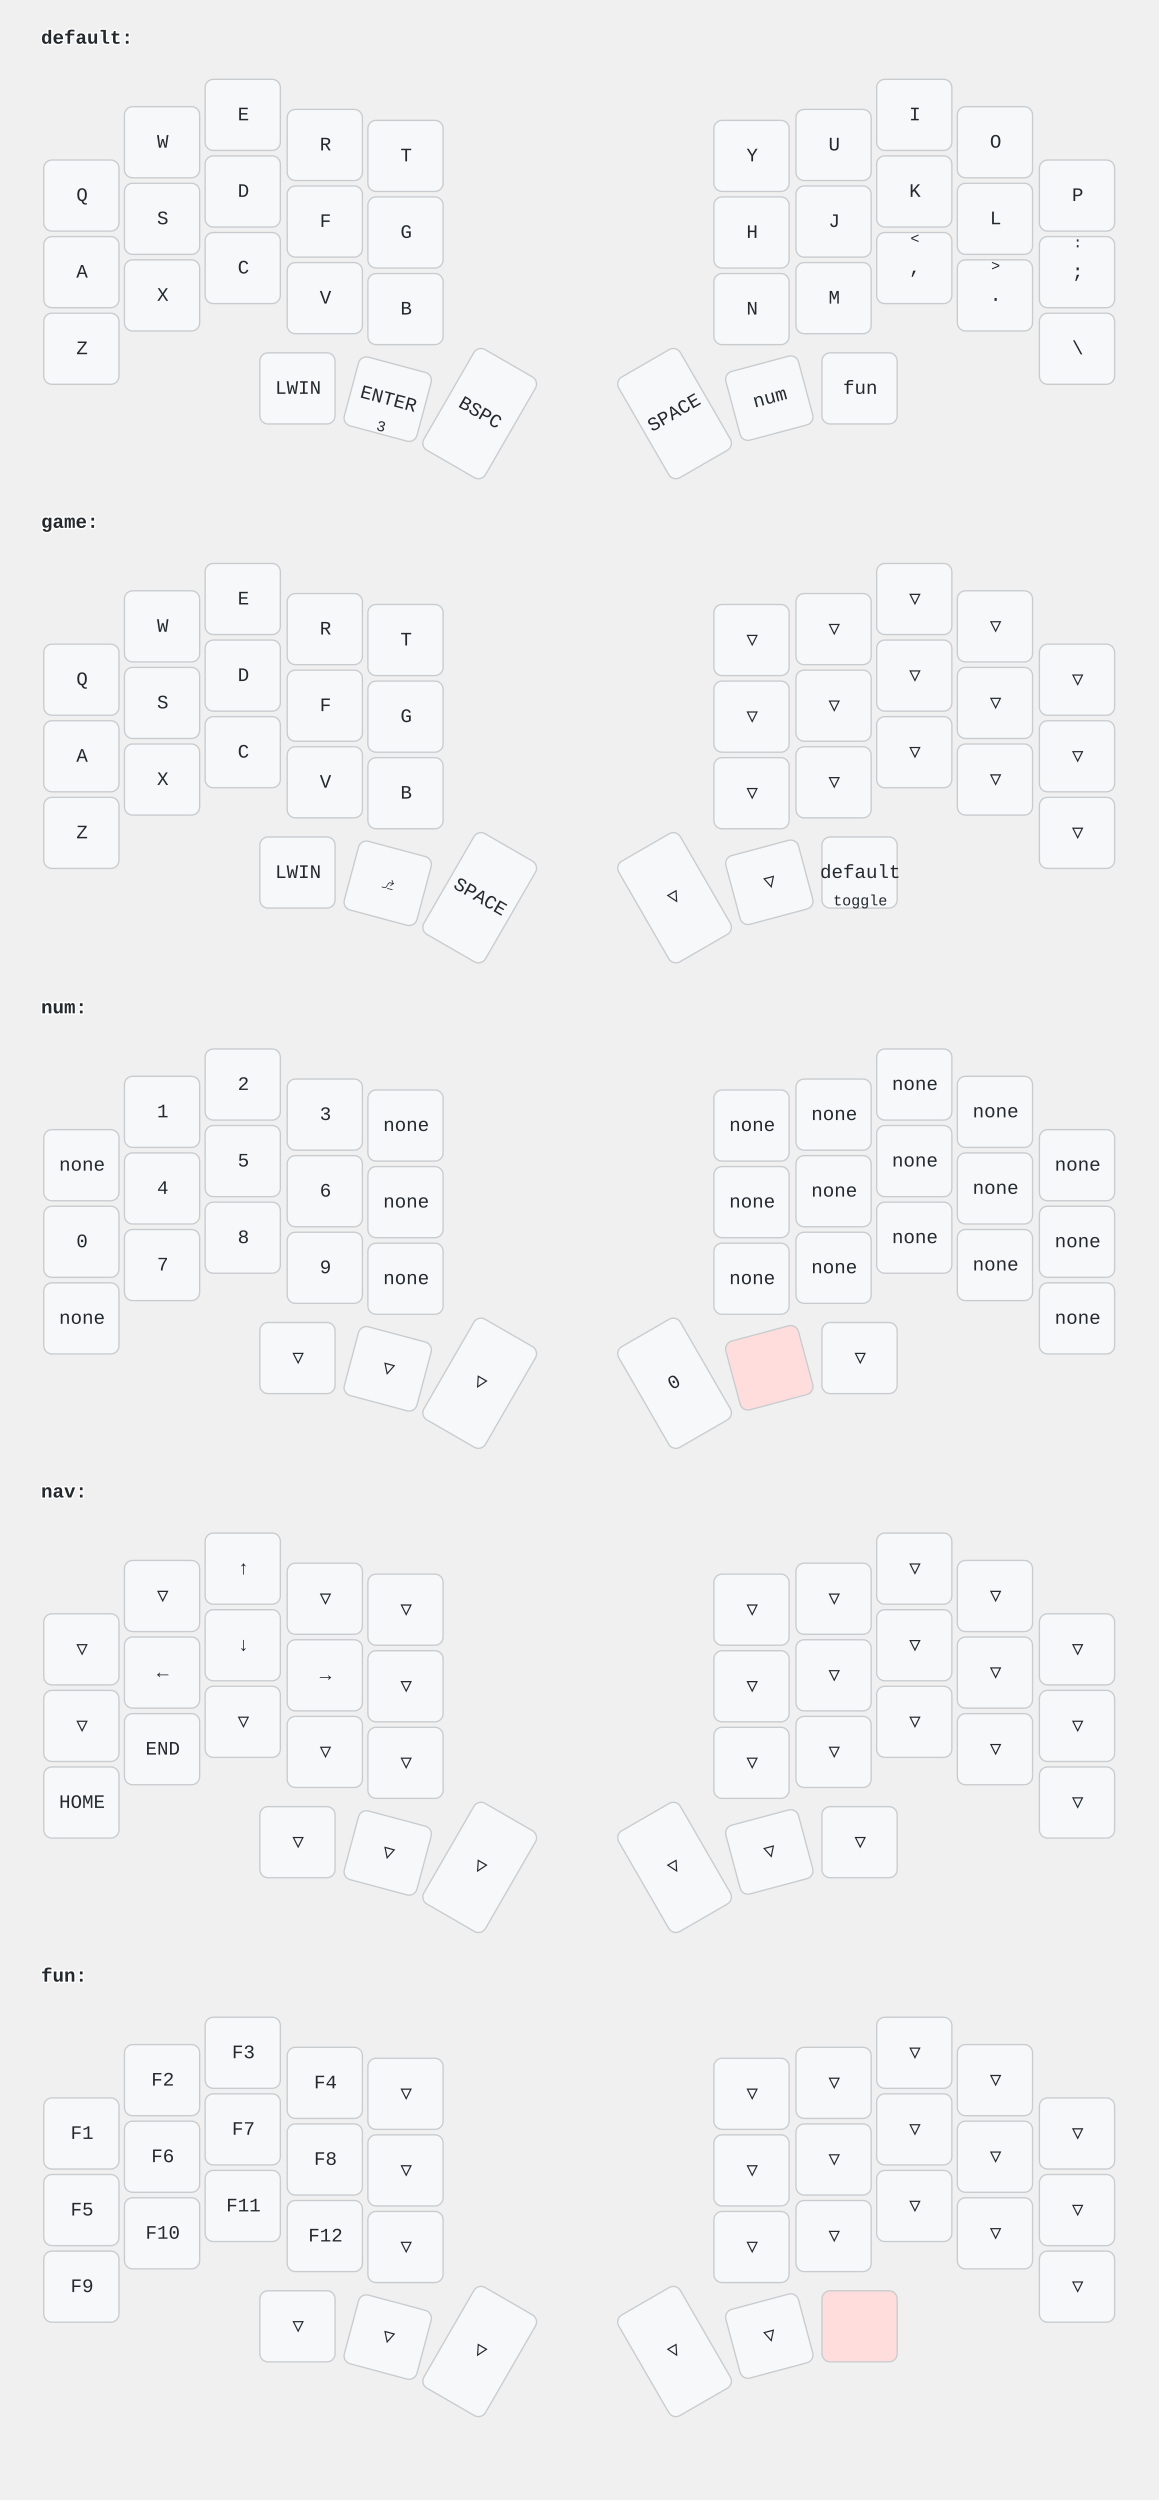
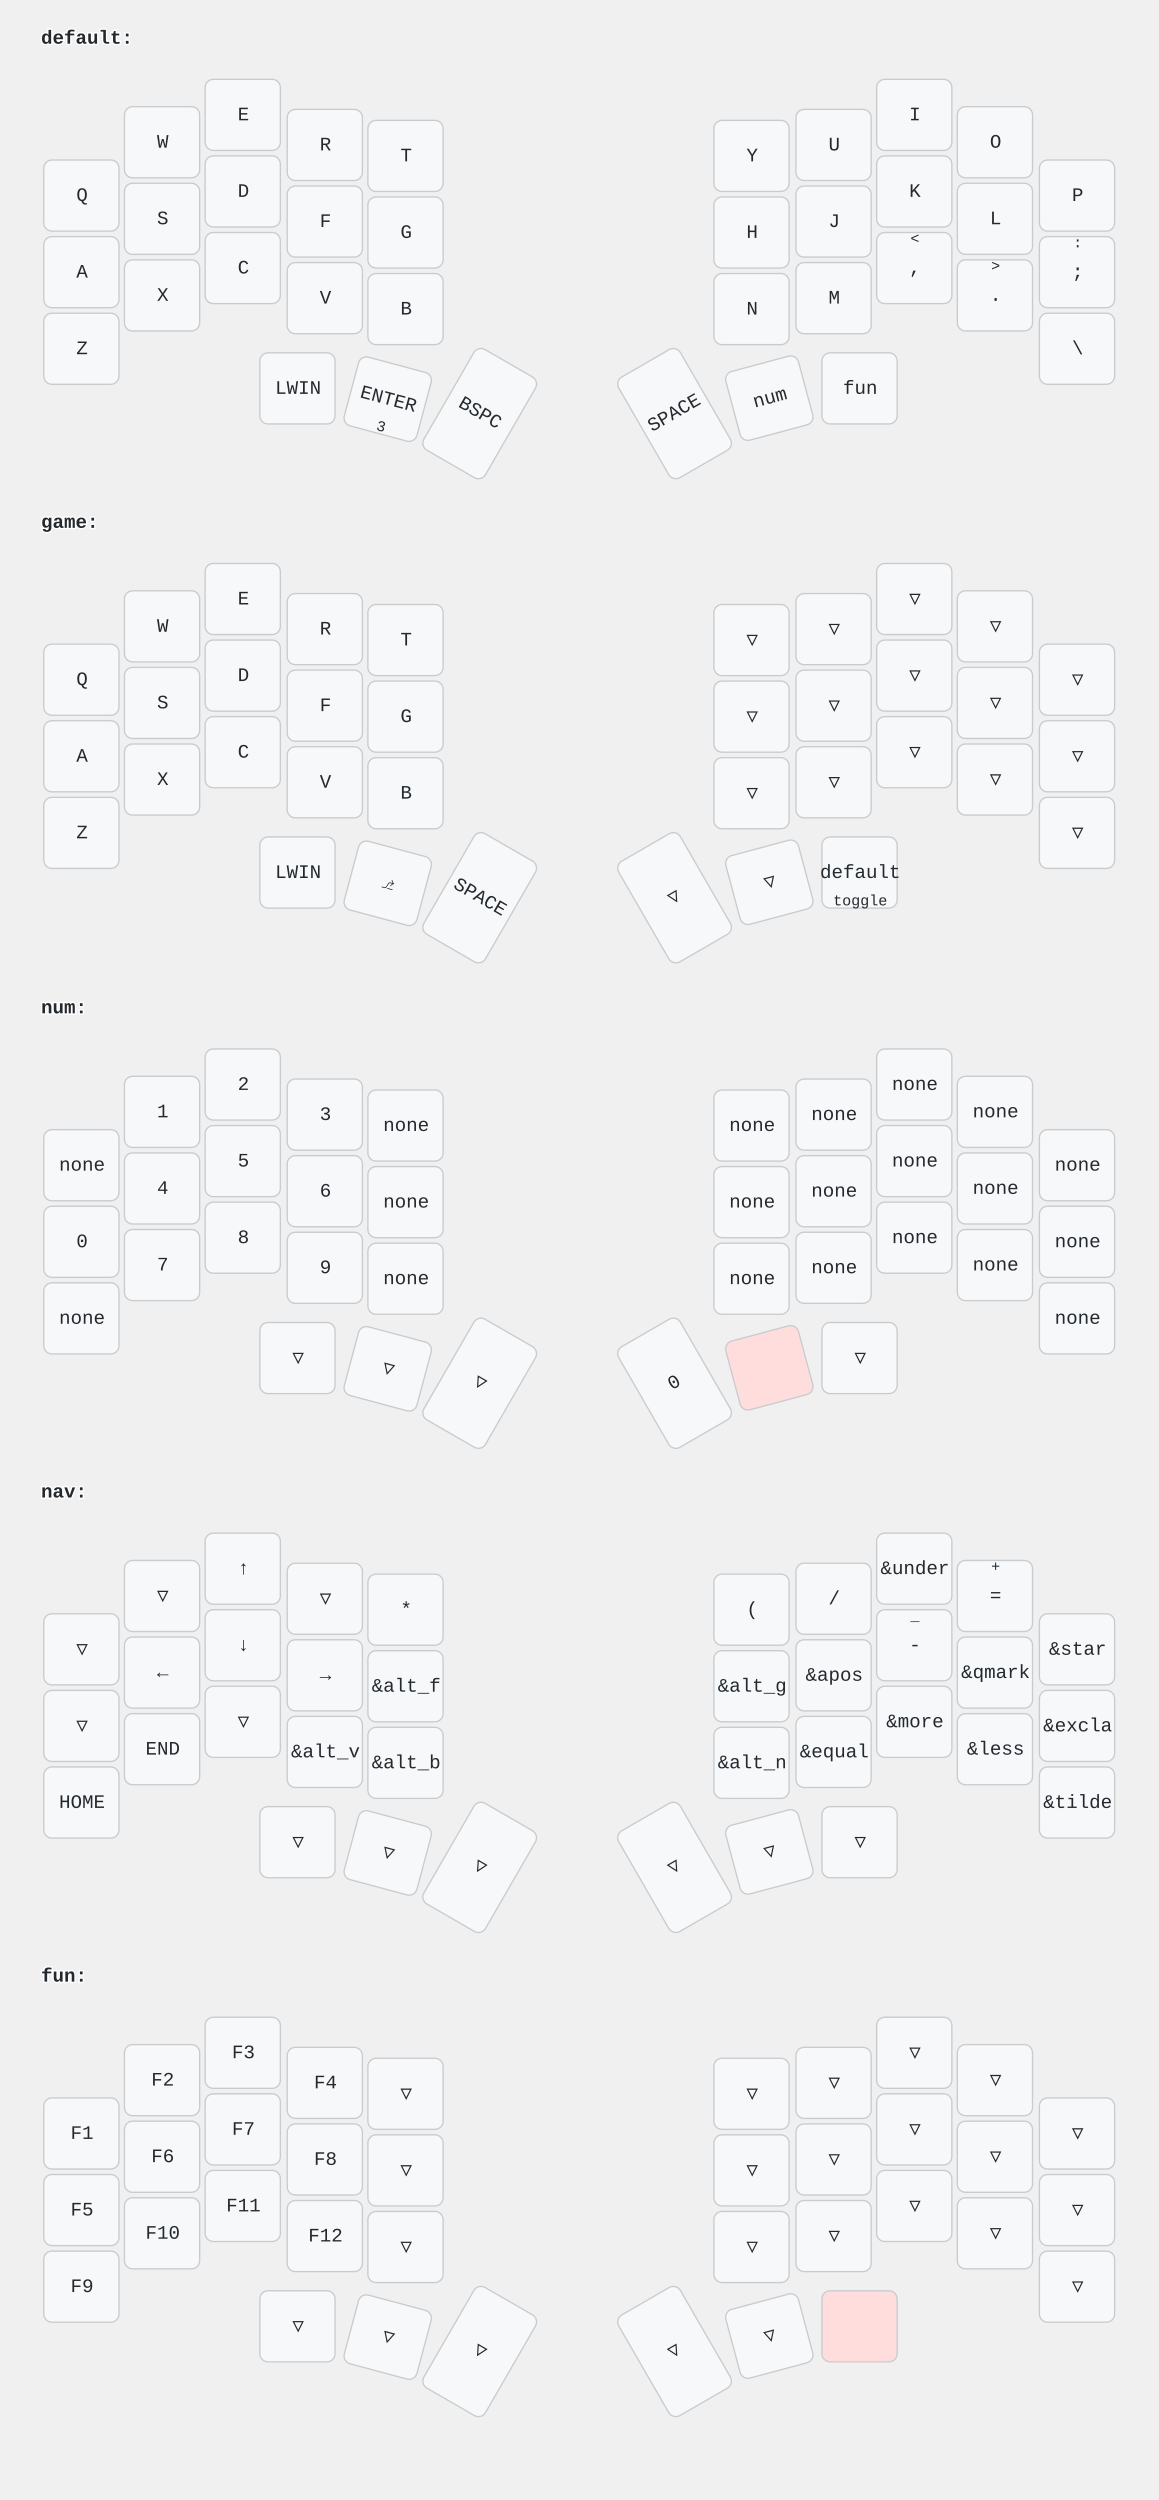
<svg xmlns="http://www.w3.org/2000/svg" width="847" height="1828" viewBox="0 0 847 1828" class="keymap">
  <style>/* font and background color specifications */
svg {
    font-family: SFMono-Regular,Consolas,Liberation Mono,Menlo,monospace;
    font-size: 14px;
    font-kerning: normal;
    text-rendering: optimizeLegibility;
    fill: #24292e;
}

/* default key styling */
rect {
    fill: #f6f8fa;
    stroke: #c9cccf;
    stroke-width: 1;
}

/* color accent for combo boxes */
rect.combo {
    fill: #cdf;
}

/* color accent for held keys */
rect.held, rect.combo.held {
    fill: #fdd;
}

/* color accent for ghost (optional) keys */
rect.ghost, rect.combo.ghost {
    fill: #ddd;
}

text {
    text-anchor: middle;
    dominant-baseline: middle;
}

/* styling for layer labels */
text.label {
    font-weight: bold;
    text-anchor: start;
    stroke: white;
    stroke-width: 2;
    paint-order: stroke;
}

/* styling for combo tap, and key hold/shifted label text */
text.combo, text.hold, text.shifted {
    font-size: 11px;
}

text.hold {
    text-anchor: middle;
    dominant-baseline: auto;
}

text.shifted {
    text-anchor: middle;
    dominant-baseline: hanging;
}

/* styling for hold/shifted label text in combo box */
text.combo.hold, text.combo.shifted {
    font-size: 8px;
}

/* styling for combo dendrons */
path {
    stroke-width: 1;
    stroke: gray;
    fill: none;
}
</style>
  <g transform="translate(30, 0)" class="layer-default">
    <text x="0" y="28" class="label" id="default">default:</text>
    <g transform="translate(0, 56)">
      <g transform="translate(30, 87)" class="key keypos-0">
        <rect rx="6" ry="6" x="-28" y="-26" width="55" height="52" class="key" />
        <text x="0" y="0" class="key tap">Q</text>
      </g>
      <g transform="translate(89, 48)" class="key keypos-1">
        <rect rx="6" ry="6" x="-28" y="-26" width="55" height="52" class="key" />
        <text x="0" y="0" class="key tap">W</text>
      </g>
      <g transform="translate(148, 28)" class="key keypos-2">
        <rect rx="6" ry="6" x="-28" y="-26" width="55" height="52" class="key" />
        <text x="0" y="0" class="key tap">E</text>
      </g>
      <g transform="translate(208, 50)" class="key keypos-3">
        <rect rx="6" ry="6" x="-28" y="-26" width="55" height="52" class="key" />
        <text x="0" y="0" class="key tap">R</text>
      </g>
      <g transform="translate(267, 58)" class="key keypos-4">
        <rect rx="6" ry="6" x="-28" y="-26" width="55" height="52" class="key" />
        <text x="0" y="0" class="key tap">T</text>
      </g>
      <g transform="translate(520, 58)" class="key keypos-5">
        <rect rx="6" ry="6" x="-28" y="-26" width="55" height="52" class="key" />
        <text x="0" y="0" class="key tap">Y</text>
      </g>
      <g transform="translate(580, 50)" class="key keypos-6">
        <rect rx="6" ry="6" x="-28" y="-26" width="55" height="52" class="key" />
        <text x="0" y="0" class="key tap">U</text>
      </g>
      <g transform="translate(639, 28)" class="key keypos-7">
        <rect rx="6" ry="6" x="-28" y="-26" width="55" height="52" class="key" />
        <text x="0" y="0" class="key tap">I</text>
      </g>
      <g transform="translate(698, 48)" class="key keypos-8">
        <rect rx="6" ry="6" x="-28" y="-26" width="55" height="52" class="key" />
        <text x="0" y="0" class="key tap">O</text>
      </g>
      <g transform="translate(758, 87)" class="key keypos-9">
        <rect rx="6" ry="6" x="-28" y="-26" width="55" height="52" class="key" />
        <text x="0" y="0" class="key tap">P</text>
      </g>
      <g transform="translate(30, 143)" class="key keypos-10">
        <rect rx="6" ry="6" x="-28" y="-26" width="55" height="52" class="key" />
        <text x="0" y="0" class="key tap">A</text>
      </g>
      <g transform="translate(89, 104)" class="key keypos-11">
        <rect rx="6" ry="6" x="-28" y="-26" width="55" height="52" class="key" />
        <text x="0" y="0" class="key tap">S</text>
      </g>
      <g transform="translate(148, 84)" class="key keypos-12">
        <rect rx="6" ry="6" x="-28" y="-26" width="55" height="52" class="key" />
        <text x="0" y="0" class="key tap">D</text>
      </g>
      <g transform="translate(208, 106)" class="key keypos-13">
        <rect rx="6" ry="6" x="-28" y="-26" width="55" height="52" class="key" />
        <text x="0" y="0" class="key tap">F</text>
      </g>
      <g transform="translate(267, 114)" class="key keypos-14">
        <rect rx="6" ry="6" x="-28" y="-26" width="55" height="52" class="key" />
        <text x="0" y="0" class="key tap">G</text>
      </g>
      <g transform="translate(520, 114)" class="key keypos-15">
        <rect rx="6" ry="6" x="-28" y="-26" width="55" height="52" class="key" />
        <text x="0" y="0" class="key tap">H</text>
      </g>
      <g transform="translate(580, 106)" class="key keypos-16">
        <rect rx="6" ry="6" x="-28" y="-26" width="55" height="52" class="key" />
        <text x="0" y="0" class="key tap">J</text>
      </g>
      <g transform="translate(639, 84)" class="key keypos-17">
        <rect rx="6" ry="6" x="-28" y="-26" width="55" height="52" class="key" />
        <text x="0" y="0" class="key tap">K</text>
      </g>
      <g transform="translate(698, 104)" class="key keypos-18">
        <rect rx="6" ry="6" x="-28" y="-26" width="55" height="52" class="key" />
        <text x="0" y="0" class="key tap">L</text>
      </g>
      <g transform="translate(758, 143)" class="key keypos-19">
        <rect rx="6" ry="6" x="-28" y="-26" width="55" height="52" class="key" />
        <text x="0" y="0" class="key tap">;</text>
        <text x="0" y="-24" class="key shifted">:</text>
      </g>
      <g transform="translate(30, 199)" class="key keypos-20">
        <rect rx="6" ry="6" x="-28" y="-26" width="55" height="52" class="key" />
        <text x="0" y="0" class="key tap">Z</text>
      </g>
      <g transform="translate(89, 160)" class="key keypos-21">
        <rect rx="6" ry="6" x="-28" y="-26" width="55" height="52" class="key" />
        <text x="0" y="0" class="key tap">X</text>
      </g>
      <g transform="translate(148, 140)" class="key keypos-22">
        <rect rx="6" ry="6" x="-28" y="-26" width="55" height="52" class="key" />
        <text x="0" y="0" class="key tap">C</text>
      </g>
      <g transform="translate(208, 162)" class="key keypos-23">
        <rect rx="6" ry="6" x="-28" y="-26" width="55" height="52" class="key" />
        <text x="0" y="0" class="key tap">V</text>
      </g>
      <g transform="translate(267, 170)" class="key keypos-24">
        <rect rx="6" ry="6" x="-28" y="-26" width="55" height="52" class="key" />
        <text x="0" y="0" class="key tap">B</text>
      </g>
      <g transform="translate(520, 170)" class="key keypos-25">
        <rect rx="6" ry="6" x="-28" y="-26" width="55" height="52" class="key" />
        <text x="0" y="0" class="key tap">N</text>
      </g>
      <g transform="translate(580, 162)" class="key keypos-26">
        <rect rx="6" ry="6" x="-28" y="-26" width="55" height="52" class="key" />
        <text x="0" y="0" class="key tap">M</text>
      </g>
      <g transform="translate(639, 140)" class="key keypos-27">
        <rect rx="6" ry="6" x="-28" y="-26" width="55" height="52" class="key" />
        <text x="0" y="0" class="key tap">,</text>
        <text x="0" y="-24" class="key shifted">&lt;</text>
      </g>
      <g transform="translate(698, 160)" class="key keypos-28">
        <rect rx="6" ry="6" x="-28" y="-26" width="55" height="52" class="key" />
        <text x="0" y="0" class="key tap">.</text>
        <text x="0" y="-24" class="key shifted">&gt;</text>
      </g>
      <g transform="translate(758, 199)" class="key keypos-29">
        <rect rx="6" ry="6" x="-28" y="-26" width="55" height="52" class="key" />
        <text x="0" y="0" class="key tap">\</text>
      </g>
      <g transform="translate(188, 228)" class="key keypos-30">
        <rect rx="6" ry="6" x="-28" y="-26" width="55" height="52" class="key" />
        <text x="0" y="0" class="key tap">LWIN</text>
      </g>
      <g transform="translate(254, 236) rotate(15.0)" class="key keypos-31">
        <rect rx="6" ry="6" x="-28" y="-26" width="55" height="52" class="key" />
        <text x="0" y="0" class="key tap">ENTER</text>
        <text x="0" y="24" class="key hold">3</text>
      </g>
      <g transform="translate(321, 246) rotate(30.0)" class="key keypos-32">
        <rect rx="6" ry="6" x="-26" y="-42" width="52" height="85" class="key" />
        <text x="0" y="0" class="key tap">BSPC</text>
      </g>
      <g transform="translate(463, 246) rotate(-30.0)" class="key keypos-33">
        <rect rx="6" ry="6" x="-26" y="-42" width="52" height="85" class="key" />
        <text x="0" y="0" class="key tap">SPACE</text>
      </g>
      <g transform="translate(533, 235) rotate(-15.0)" class="key keypos-34">
        <rect rx="6" ry="6" x="-28" y="-26" width="55" height="52" class="key" />
        <a href="#num">
          <text x="0" y="0" class="key tap layer-activator">num</text>
        </a>
      </g>
      <g transform="translate(599, 228)" class="key keypos-35">
        <rect rx="6" ry="6" x="-28" y="-26" width="55" height="52" class="key" />
        <a href="#fun">
          <text x="0" y="0" class="key tap layer-activator">fun</text>
        </a>
      </g>
    </g>
  </g>
  <g transform="translate(30, 354)" class="layer-game">
    <text x="0" y="28" class="label" id="game">game:</text>
    <g transform="translate(0, 56)">
      <g transform="translate(30, 87)" class="key keypos-0">
        <rect rx="6" ry="6" x="-28" y="-26" width="55" height="52" class="key" />
        <text x="0" y="0" class="key tap">Q</text>
      </g>
      <g transform="translate(89, 48)" class="key keypos-1">
        <rect rx="6" ry="6" x="-28" y="-26" width="55" height="52" class="key" />
        <text x="0" y="0" class="key tap">W</text>
      </g>
      <g transform="translate(148, 28)" class="key keypos-2">
        <rect rx="6" ry="6" x="-28" y="-26" width="55" height="52" class="key" />
        <text x="0" y="0" class="key tap">E</text>
      </g>
      <g transform="translate(208, 50)" class="key keypos-3">
        <rect rx="6" ry="6" x="-28" y="-26" width="55" height="52" class="key" />
        <text x="0" y="0" class="key tap">R</text>
      </g>
      <g transform="translate(267, 58)" class="key keypos-4">
        <rect rx="6" ry="6" x="-28" y="-26" width="55" height="52" class="key" />
        <text x="0" y="0" class="key tap">T</text>
      </g>
      <g transform="translate(520, 58)" class="key trans keypos-5">
        <rect rx="6" ry="6" x="-28" y="-26" width="55" height="52" class="key trans" />
        <text x="0" y="0" class="key trans tap">▽</text>
      </g>
      <g transform="translate(580, 50)" class="key trans keypos-6">
        <rect rx="6" ry="6" x="-28" y="-26" width="55" height="52" class="key trans" />
        <text x="0" y="0" class="key trans tap">▽</text>
      </g>
      <g transform="translate(639, 28)" class="key trans keypos-7">
        <rect rx="6" ry="6" x="-28" y="-26" width="55" height="52" class="key trans" />
        <text x="0" y="0" class="key trans tap">▽</text>
      </g>
      <g transform="translate(698, 48)" class="key trans keypos-8">
        <rect rx="6" ry="6" x="-28" y="-26" width="55" height="52" class="key trans" />
        <text x="0" y="0" class="key trans tap">▽</text>
      </g>
      <g transform="translate(758, 87)" class="key trans keypos-9">
        <rect rx="6" ry="6" x="-28" y="-26" width="55" height="52" class="key trans" />
        <text x="0" y="0" class="key trans tap">▽</text>
      </g>
      <g transform="translate(30, 143)" class="key keypos-10">
        <rect rx="6" ry="6" x="-28" y="-26" width="55" height="52" class="key" />
        <text x="0" y="0" class="key tap">A</text>
      </g>
      <g transform="translate(89, 104)" class="key keypos-11">
        <rect rx="6" ry="6" x="-28" y="-26" width="55" height="52" class="key" />
        <text x="0" y="0" class="key tap">S</text>
      </g>
      <g transform="translate(148, 84)" class="key keypos-12">
        <rect rx="6" ry="6" x="-28" y="-26" width="55" height="52" class="key" />
        <text x="0" y="0" class="key tap">D</text>
      </g>
      <g transform="translate(208, 106)" class="key keypos-13">
        <rect rx="6" ry="6" x="-28" y="-26" width="55" height="52" class="key" />
        <text x="0" y="0" class="key tap">F</text>
      </g>
      <g transform="translate(267, 114)" class="key keypos-14">
        <rect rx="6" ry="6" x="-28" y="-26" width="55" height="52" class="key" />
        <text x="0" y="0" class="key tap">G</text>
      </g>
      <g transform="translate(520, 114)" class="key trans keypos-15">
        <rect rx="6" ry="6" x="-28" y="-26" width="55" height="52" class="key trans" />
        <text x="0" y="0" class="key trans tap">▽</text>
      </g>
      <g transform="translate(580, 106)" class="key trans keypos-16">
        <rect rx="6" ry="6" x="-28" y="-26" width="55" height="52" class="key trans" />
        <text x="0" y="0" class="key trans tap">▽</text>
      </g>
      <g transform="translate(639, 84)" class="key trans keypos-17">
        <rect rx="6" ry="6" x="-28" y="-26" width="55" height="52" class="key trans" />
        <text x="0" y="0" class="key trans tap">▽</text>
      </g>
      <g transform="translate(698, 104)" class="key trans keypos-18">
        <rect rx="6" ry="6" x="-28" y="-26" width="55" height="52" class="key trans" />
        <text x="0" y="0" class="key trans tap">▽</text>
      </g>
      <g transform="translate(758, 143)" class="key trans keypos-19">
        <rect rx="6" ry="6" x="-28" y="-26" width="55" height="52" class="key trans" />
        <text x="0" y="0" class="key trans tap">▽</text>
      </g>
      <g transform="translate(30, 199)" class="key keypos-20">
        <rect rx="6" ry="6" x="-28" y="-26" width="55" height="52" class="key" />
        <text x="0" y="0" class="key tap">Z</text>
      </g>
      <g transform="translate(89, 160)" class="key keypos-21">
        <rect rx="6" ry="6" x="-28" y="-26" width="55" height="52" class="key" />
        <text x="0" y="0" class="key tap">X</text>
      </g>
      <g transform="translate(148, 140)" class="key keypos-22">
        <rect rx="6" ry="6" x="-28" y="-26" width="55" height="52" class="key" />
        <text x="0" y="0" class="key tap">C</text>
      </g>
      <g transform="translate(208, 162)" class="key keypos-23">
        <rect rx="6" ry="6" x="-28" y="-26" width="55" height="52" class="key" />
        <text x="0" y="0" class="key tap">V</text>
      </g>
      <g transform="translate(267, 170)" class="key keypos-24">
        <rect rx="6" ry="6" x="-28" y="-26" width="55" height="52" class="key" />
        <text x="0" y="0" class="key tap">B</text>
      </g>
      <g transform="translate(520, 170)" class="key trans keypos-25">
        <rect rx="6" ry="6" x="-28" y="-26" width="55" height="52" class="key trans" />
        <text x="0" y="0" class="key trans tap">▽</text>
      </g>
      <g transform="translate(580, 162)" class="key trans keypos-26">
        <rect rx="6" ry="6" x="-28" y="-26" width="55" height="52" class="key trans" />
        <text x="0" y="0" class="key trans tap">▽</text>
      </g>
      <g transform="translate(639, 140)" class="key trans keypos-27">
        <rect rx="6" ry="6" x="-28" y="-26" width="55" height="52" class="key trans" />
        <text x="0" y="0" class="key trans tap">▽</text>
      </g>
      <g transform="translate(698, 160)" class="key trans keypos-28">
        <rect rx="6" ry="6" x="-28" y="-26" width="55" height="52" class="key trans" />
        <text x="0" y="0" class="key trans tap">▽</text>
      </g>
      <g transform="translate(758, 199)" class="key trans keypos-29">
        <rect rx="6" ry="6" x="-28" y="-26" width="55" height="52" class="key trans" />
        <text x="0" y="0" class="key trans tap">▽</text>
      </g>
      <g transform="translate(188, 228)" class="key keypos-30">
        <rect rx="6" ry="6" x="-28" y="-26" width="55" height="52" class="key" />
        <text x="0" y="0" class="key tap">LWIN</text>
      </g>
      <g transform="translate(254, 236) rotate(15.0)" class="key keypos-31">
        <rect rx="6" ry="6" x="-28" y="-26" width="55" height="52" class="key" />
        <text x="0" y="0" class="key tap">⎇</text>
      </g>
      <g transform="translate(321, 246) rotate(30.0)" class="key keypos-32">
        <rect rx="6" ry="6" x="-26" y="-42" width="52" height="85" class="key" />
        <text x="0" y="0" class="key tap">SPACE</text>
      </g>
      <g transform="translate(463, 246) rotate(-30.0)" class="key trans keypos-33">
        <rect rx="6" ry="6" x="-26" y="-42" width="52" height="85" class="key trans" />
        <text x="0" y="0" class="key trans tap">▽</text>
      </g>
      <g transform="translate(533, 235) rotate(-15.0)" class="key trans keypos-34">
        <rect rx="6" ry="6" x="-28" y="-26" width="55" height="52" class="key trans" />
        <text x="0" y="0" class="key trans tap">▽</text>
      </g>
      <g transform="translate(599, 228)" class="key keypos-35">
        <rect rx="6" ry="6" x="-28" y="-26" width="55" height="52" class="key" />
        <a href="#default">
          <text x="0" y="0" class="key tap layer-activator">default</text>
        </a>
        <text x="0" y="24" class="key hold">toggle</text>
      </g>
    </g>
  </g>
  <g transform="translate(30, 709)" class="layer-num">
    <text x="0" y="28" class="label" id="num">num:</text>
    <g transform="translate(0, 56)">
      <g transform="translate(30, 87)" class="key keypos-0">
        <rect rx="6" ry="6" x="-28" y="-26" width="55" height="52" class="key" />
        <text x="0" y="0" class="key tap">none</text>
      </g>
      <g transform="translate(89, 48)" class="key keypos-1">
        <rect rx="6" ry="6" x="-28" y="-26" width="55" height="52" class="key" />
        <text x="0" y="0" class="key tap">1</text>
      </g>
      <g transform="translate(148, 28)" class="key keypos-2">
        <rect rx="6" ry="6" x="-28" y="-26" width="55" height="52" class="key" />
        <text x="0" y="0" class="key tap">2</text>
      </g>
      <g transform="translate(208, 50)" class="key keypos-3">
        <rect rx="6" ry="6" x="-28" y="-26" width="55" height="52" class="key" />
        <text x="0" y="0" class="key tap">3</text>
      </g>
      <g transform="translate(267, 58)" class="key keypos-4">
        <rect rx="6" ry="6" x="-28" y="-26" width="55" height="52" class="key" />
        <text x="0" y="0" class="key tap">none</text>
      </g>
      <g transform="translate(520, 58)" class="key keypos-5">
        <rect rx="6" ry="6" x="-28" y="-26" width="55" height="52" class="key" />
        <text x="0" y="0" class="key tap">none</text>
      </g>
      <g transform="translate(580, 50)" class="key keypos-6">
        <rect rx="6" ry="6" x="-28" y="-26" width="55" height="52" class="key" />
        <text x="0" y="0" class="key tap">none</text>
      </g>
      <g transform="translate(639, 28)" class="key keypos-7">
        <rect rx="6" ry="6" x="-28" y="-26" width="55" height="52" class="key" />
        <text x="0" y="0" class="key tap">none</text>
      </g>
      <g transform="translate(698, 48)" class="key keypos-8">
        <rect rx="6" ry="6" x="-28" y="-26" width="55" height="52" class="key" />
        <text x="0" y="0" class="key tap">none</text>
      </g>
      <g transform="translate(758, 87)" class="key keypos-9">
        <rect rx="6" ry="6" x="-28" y="-26" width="55" height="52" class="key" />
        <text x="0" y="0" class="key tap">none</text>
      </g>
      <g transform="translate(30, 143)" class="key keypos-10">
        <rect rx="6" ry="6" x="-28" y="-26" width="55" height="52" class="key" />
        <text x="0" y="0" class="key tap">0</text>
      </g>
      <g transform="translate(89, 104)" class="key keypos-11">
        <rect rx="6" ry="6" x="-28" y="-26" width="55" height="52" class="key" />
        <text x="0" y="0" class="key tap">4</text>
      </g>
      <g transform="translate(148, 84)" class="key keypos-12">
        <rect rx="6" ry="6" x="-28" y="-26" width="55" height="52" class="key" />
        <text x="0" y="0" class="key tap">5</text>
      </g>
      <g transform="translate(208, 106)" class="key keypos-13">
        <rect rx="6" ry="6" x="-28" y="-26" width="55" height="52" class="key" />
        <text x="0" y="0" class="key tap">6</text>
      </g>
      <g transform="translate(267, 114)" class="key keypos-14">
        <rect rx="6" ry="6" x="-28" y="-26" width="55" height="52" class="key" />
        <text x="0" y="0" class="key tap">none</text>
      </g>
      <g transform="translate(520, 114)" class="key keypos-15">
        <rect rx="6" ry="6" x="-28" y="-26" width="55" height="52" class="key" />
        <text x="0" y="0" class="key tap">none</text>
      </g>
      <g transform="translate(580, 106)" class="key keypos-16">
        <rect rx="6" ry="6" x="-28" y="-26" width="55" height="52" class="key" />
        <text x="0" y="0" class="key tap">none</text>
      </g>
      <g transform="translate(639, 84)" class="key keypos-17">
        <rect rx="6" ry="6" x="-28" y="-26" width="55" height="52" class="key" />
        <text x="0" y="0" class="key tap">none</text>
      </g>
      <g transform="translate(698, 104)" class="key keypos-18">
        <rect rx="6" ry="6" x="-28" y="-26" width="55" height="52" class="key" />
        <text x="0" y="0" class="key tap">none</text>
      </g>
      <g transform="translate(758, 143)" class="key keypos-19">
        <rect rx="6" ry="6" x="-28" y="-26" width="55" height="52" class="key" />
        <text x="0" y="0" class="key tap">none</text>
      </g>
      <g transform="translate(30, 199)" class="key keypos-20">
        <rect rx="6" ry="6" x="-28" y="-26" width="55" height="52" class="key" />
        <text x="0" y="0" class="key tap">none</text>
      </g>
      <g transform="translate(89, 160)" class="key keypos-21">
        <rect rx="6" ry="6" x="-28" y="-26" width="55" height="52" class="key" />
        <text x="0" y="0" class="key tap">7</text>
      </g>
      <g transform="translate(148, 140)" class="key keypos-22">
        <rect rx="6" ry="6" x="-28" y="-26" width="55" height="52" class="key" />
        <text x="0" y="0" class="key tap">8</text>
      </g>
      <g transform="translate(208, 162)" class="key keypos-23">
        <rect rx="6" ry="6" x="-28" y="-26" width="55" height="52" class="key" />
        <text x="0" y="0" class="key tap">9</text>
      </g>
      <g transform="translate(267, 170)" class="key keypos-24">
        <rect rx="6" ry="6" x="-28" y="-26" width="55" height="52" class="key" />
        <text x="0" y="0" class="key tap">none</text>
      </g>
      <g transform="translate(520, 170)" class="key keypos-25">
        <rect rx="6" ry="6" x="-28" y="-26" width="55" height="52" class="key" />
        <text x="0" y="0" class="key tap">none</text>
      </g>
      <g transform="translate(580, 162)" class="key keypos-26">
        <rect rx="6" ry="6" x="-28" y="-26" width="55" height="52" class="key" />
        <text x="0" y="0" class="key tap">none</text>
      </g>
      <g transform="translate(639, 140)" class="key keypos-27">
        <rect rx="6" ry="6" x="-28" y="-26" width="55" height="52" class="key" />
        <text x="0" y="0" class="key tap">none</text>
      </g>
      <g transform="translate(698, 160)" class="key keypos-28">
        <rect rx="6" ry="6" x="-28" y="-26" width="55" height="52" class="key" />
        <text x="0" y="0" class="key tap">none</text>
      </g>
      <g transform="translate(758, 199)" class="key keypos-29">
        <rect rx="6" ry="6" x="-28" y="-26" width="55" height="52" class="key" />
        <text x="0" y="0" class="key tap">none</text>
      </g>
      <g transform="translate(188, 228)" class="key trans keypos-30">
        <rect rx="6" ry="6" x="-28" y="-26" width="55" height="52" class="key trans" />
        <text x="0" y="0" class="key trans tap">▽</text>
      </g>
      <g transform="translate(254, 236) rotate(15.0)" class="key trans keypos-31">
        <rect rx="6" ry="6" x="-28" y="-26" width="55" height="52" class="key trans" />
        <text x="0" y="0" class="key trans tap">▽</text>
      </g>
      <g transform="translate(321, 246) rotate(30.0)" class="key trans keypos-32">
        <rect rx="6" ry="6" x="-26" y="-42" width="52" height="85" class="key trans" />
        <text x="0" y="0" class="key trans tap">▽</text>
      </g>
      <g transform="translate(463, 246) rotate(-30.0)" class="key keypos-33">
        <rect rx="6" ry="6" x="-26" y="-42" width="52" height="85" class="key" />
        <text x="0" y="0" class="key tap">0</text>
      </g>
      <g transform="translate(533, 235) rotate(-15.0)" class="key held keypos-34">
        <rect rx="6" ry="6" x="-28" y="-26" width="55" height="52" class="key held" />
      </g>
      <g transform="translate(599, 228)" class="key trans keypos-35">
        <rect rx="6" ry="6" x="-28" y="-26" width="55" height="52" class="key trans" />
        <text x="0" y="0" class="key trans tap">▽</text>
      </g>
    </g>
  </g>
  <g transform="translate(30, 1063)" class="layer-nav">
    <text x="0" y="28" class="label" id="nav">nav:</text>
    <g transform="translate(0, 56)">
      <g transform="translate(30, 87)" class="key trans keypos-0">
        <rect rx="6" ry="6" x="-28" y="-26" width="55" height="52" class="key trans" />
        <text x="0" y="0" class="key trans tap">▽</text>
      </g>
      <g transform="translate(89, 48)" class="key trans keypos-1">
        <rect rx="6" ry="6" x="-28" y="-26" width="55" height="52" class="key trans" />
        <text x="0" y="0" class="key trans tap">▽</text>
      </g>
      <g transform="translate(148, 28)" class="key keypos-2">
        <rect rx="6" ry="6" x="-28" y="-26" width="55" height="52" class="key" />
        <text x="0" y="0" class="key tap">↑</text>
      </g>
      <g transform="translate(208, 50)" class="key trans keypos-3">
        <rect rx="6" ry="6" x="-28" y="-26" width="55" height="52" class="key trans" />
        <text x="0" y="0" class="key trans tap">▽</text>
      </g>
-       <g transform="translate(267, 58)" class="key trans keypos-4">
-         <rect rx="6" ry="6" x="-28" y="-26" width="55" height="52" class="key trans" />
-         <text x="0" y="0" class="key trans tap">▽</text>
-       </g>
-       <g transform="translate(520, 58)" class="key trans keypos-5">
-         <rect rx="6" ry="6" x="-28" y="-26" width="55" height="52" class="key trans" />
-         <text x="0" y="0" class="key trans tap">▽</text>
-       </g>
-       <g transform="translate(580, 50)" class="key trans keypos-6">
-         <rect rx="6" ry="6" x="-28" y="-26" width="55" height="52" class="key trans" />
-         <text x="0" y="0" class="key trans tap">▽</text>
-       </g>
-       <g transform="translate(639, 28)" class="key trans keypos-7">
-         <rect rx="6" ry="6" x="-28" y="-26" width="55" height="52" class="key trans" />
-         <text x="0" y="0" class="key trans tap">▽</text>
-       </g>
-       <g transform="translate(698, 48)" class="key trans keypos-8">
-         <rect rx="6" ry="6" x="-28" y="-26" width="55" height="52" class="key trans" />
-         <text x="0" y="0" class="key trans tap">▽</text>
-       </g>
-       <g transform="translate(758, 87)" class="key trans keypos-9">
-         <rect rx="6" ry="6" x="-28" y="-26" width="55" height="52" class="key trans" />
-         <text x="0" y="0" class="key trans tap">▽</text>
+       <g transform="translate(267, 58)" class="key keypos-4">
+         <rect rx="6" ry="6" x="-28" y="-26" width="55" height="52" class="key" />
+         <text x="0" y="0" class="key tap">*</text>
+       </g>
+       <g transform="translate(520, 58)" class="key keypos-5">
+         <rect rx="6" ry="6" x="-28" y="-26" width="55" height="52" class="key" />
+         <text x="0" y="0" class="key tap">(</text>
+       </g>
+       <g transform="translate(580, 50)" class="key keypos-6">
+         <rect rx="6" ry="6" x="-28" y="-26" width="55" height="52" class="key" />
+         <text x="0" y="0" class="key tap">/</text>
+       </g>
+       <g transform="translate(639, 28)" class="key keypos-7">
+         <rect rx="6" ry="6" x="-28" y="-26" width="55" height="52" class="key" />
+         <text x="0" y="0" class="key tap">&amp;under</text>
+       </g>
+       <g transform="translate(698, 48)" class="key keypos-8">
+         <rect rx="6" ry="6" x="-28" y="-26" width="55" height="52" class="key" />
+         <text x="0" y="0" class="key tap">=</text>
+         <text x="0" y="-24" class="key shifted">+</text>
+       </g>
+       <g transform="translate(758, 87)" class="key keypos-9">
+         <rect rx="6" ry="6" x="-28" y="-26" width="55" height="52" class="key" />
+         <text x="0" y="0" class="key tap">&amp;star</text>
      </g>
      <g transform="translate(30, 143)" class="key trans keypos-10">
        <rect rx="6" ry="6" x="-28" y="-26" width="55" height="52" class="key trans" />
        <text x="0" y="0" class="key trans tap">▽</text>
      </g>
      <g transform="translate(89, 104)" class="key keypos-11">
        <rect rx="6" ry="6" x="-28" y="-26" width="55" height="52" class="key" />
        <text x="0" y="0" class="key tap">←</text>
      </g>
      <g transform="translate(148, 84)" class="key keypos-12">
        <rect rx="6" ry="6" x="-28" y="-26" width="55" height="52" class="key" />
        <text x="0" y="0" class="key tap">↓</text>
      </g>
      <g transform="translate(208, 106)" class="key keypos-13">
        <rect rx="6" ry="6" x="-28" y="-26" width="55" height="52" class="key" />
        <text x="0" y="0" class="key tap">→</text>
      </g>
-       <g transform="translate(267, 114)" class="key trans keypos-14">
-         <rect rx="6" ry="6" x="-28" y="-26" width="55" height="52" class="key trans" />
-         <text x="0" y="0" class="key trans tap">▽</text>
-       </g>
-       <g transform="translate(520, 114)" class="key trans keypos-15">
-         <rect rx="6" ry="6" x="-28" y="-26" width="55" height="52" class="key trans" />
-         <text x="0" y="0" class="key trans tap">▽</text>
-       </g>
-       <g transform="translate(580, 106)" class="key trans keypos-16">
-         <rect rx="6" ry="6" x="-28" y="-26" width="55" height="52" class="key trans" />
-         <text x="0" y="0" class="key trans tap">▽</text>
-       </g>
-       <g transform="translate(639, 84)" class="key trans keypos-17">
-         <rect rx="6" ry="6" x="-28" y="-26" width="55" height="52" class="key trans" />
-         <text x="0" y="0" class="key trans tap">▽</text>
-       </g>
-       <g transform="translate(698, 104)" class="key trans keypos-18">
-         <rect rx="6" ry="6" x="-28" y="-26" width="55" height="52" class="key trans" />
-         <text x="0" y="0" class="key trans tap">▽</text>
-       </g>
-       <g transform="translate(758, 143)" class="key trans keypos-19">
-         <rect rx="6" ry="6" x="-28" y="-26" width="55" height="52" class="key trans" />
-         <text x="0" y="0" class="key trans tap">▽</text>
+       <g transform="translate(267, 114)" class="key keypos-14">
+         <rect rx="6" ry="6" x="-28" y="-26" width="55" height="52" class="key" />
+         <text x="0" y="0" class="key tap">&amp;alt_f</text>
+       </g>
+       <g transform="translate(520, 114)" class="key keypos-15">
+         <rect rx="6" ry="6" x="-28" y="-26" width="55" height="52" class="key" />
+         <text x="0" y="0" class="key tap">&amp;alt_g</text>
+       </g>
+       <g transform="translate(580, 106)" class="key keypos-16">
+         <rect rx="6" ry="6" x="-28" y="-26" width="55" height="52" class="key" />
+         <text x="0" y="0" class="key tap">&amp;apos</text>
+       </g>
+       <g transform="translate(639, 84)" class="key keypos-17">
+         <rect rx="6" ry="6" x="-28" y="-26" width="55" height="52" class="key" />
+         <text x="0" y="0" class="key tap">-</text>
+         <text x="0" y="-24" class="key shifted">_</text>
+       </g>
+       <g transform="translate(698, 104)" class="key keypos-18">
+         <rect rx="6" ry="6" x="-28" y="-26" width="55" height="52" class="key" />
+         <text x="0" y="0" class="key tap">&amp;qmark</text>
+       </g>
+       <g transform="translate(758, 143)" class="key keypos-19">
+         <rect rx="6" ry="6" x="-28" y="-26" width="55" height="52" class="key" />
+         <text x="0" y="0" class="key tap">&amp;excla</text>
      </g>
      <g transform="translate(30, 199)" class="key keypos-20">
        <rect rx="6" ry="6" x="-28" y="-26" width="55" height="52" class="key" />
        <text x="0" y="0" class="key tap">HOME</text>
      </g>
      <g transform="translate(89, 160)" class="key keypos-21">
        <rect rx="6" ry="6" x="-28" y="-26" width="55" height="52" class="key" />
        <text x="0" y="0" class="key tap">END</text>
      </g>
      <g transform="translate(148, 140)" class="key trans keypos-22">
        <rect rx="6" ry="6" x="-28" y="-26" width="55" height="52" class="key trans" />
        <text x="0" y="0" class="key trans tap">▽</text>
      </g>
-       <g transform="translate(208, 162)" class="key trans keypos-23">
-         <rect rx="6" ry="6" x="-28" y="-26" width="55" height="52" class="key trans" />
-         <text x="0" y="0" class="key trans tap">▽</text>
-       </g>
-       <g transform="translate(267, 170)" class="key trans keypos-24">
-         <rect rx="6" ry="6" x="-28" y="-26" width="55" height="52" class="key trans" />
-         <text x="0" y="0" class="key trans tap">▽</text>
-       </g>
-       <g transform="translate(520, 170)" class="key trans keypos-25">
-         <rect rx="6" ry="6" x="-28" y="-26" width="55" height="52" class="key trans" />
-         <text x="0" y="0" class="key trans tap">▽</text>
-       </g>
-       <g transform="translate(580, 162)" class="key trans keypos-26">
-         <rect rx="6" ry="6" x="-28" y="-26" width="55" height="52" class="key trans" />
-         <text x="0" y="0" class="key trans tap">▽</text>
-       </g>
-       <g transform="translate(639, 140)" class="key trans keypos-27">
-         <rect rx="6" ry="6" x="-28" y="-26" width="55" height="52" class="key trans" />
-         <text x="0" y="0" class="key trans tap">▽</text>
-       </g>
-       <g transform="translate(698, 160)" class="key trans keypos-28">
-         <rect rx="6" ry="6" x="-28" y="-26" width="55" height="52" class="key trans" />
-         <text x="0" y="0" class="key trans tap">▽</text>
-       </g>
-       <g transform="translate(758, 199)" class="key trans keypos-29">
-         <rect rx="6" ry="6" x="-28" y="-26" width="55" height="52" class="key trans" />
-         <text x="0" y="0" class="key trans tap">▽</text>
+       <g transform="translate(208, 162)" class="key keypos-23">
+         <rect rx="6" ry="6" x="-28" y="-26" width="55" height="52" class="key" />
+         <text x="0" y="0" class="key tap">&amp;alt_v</text>
+       </g>
+       <g transform="translate(267, 170)" class="key keypos-24">
+         <rect rx="6" ry="6" x="-28" y="-26" width="55" height="52" class="key" />
+         <text x="0" y="0" class="key tap">&amp;alt_b</text>
+       </g>
+       <g transform="translate(520, 170)" class="key keypos-25">
+         <rect rx="6" ry="6" x="-28" y="-26" width="55" height="52" class="key" />
+         <text x="0" y="0" class="key tap">&amp;alt_n</text>
+       </g>
+       <g transform="translate(580, 162)" class="key keypos-26">
+         <rect rx="6" ry="6" x="-28" y="-26" width="55" height="52" class="key" />
+         <text x="0" y="0" class="key tap">&amp;equal</text>
+       </g>
+       <g transform="translate(639, 140)" class="key keypos-27">
+         <rect rx="6" ry="6" x="-28" y="-26" width="55" height="52" class="key" />
+         <text x="0" y="0" class="key tap">&amp;more</text>
+       </g>
+       <g transform="translate(698, 160)" class="key keypos-28">
+         <rect rx="6" ry="6" x="-28" y="-26" width="55" height="52" class="key" />
+         <text x="0" y="0" class="key tap">&amp;less</text>
+       </g>
+       <g transform="translate(758, 199)" class="key keypos-29">
+         <rect rx="6" ry="6" x="-28" y="-26" width="55" height="52" class="key" />
+         <text x="0" y="0" class="key tap">&amp;tilde</text>
      </g>
      <g transform="translate(188, 228)" class="key trans keypos-30">
        <rect rx="6" ry="6" x="-28" y="-26" width="55" height="52" class="key trans" />
        <text x="0" y="0" class="key trans tap">▽</text>
      </g>
      <g transform="translate(254, 236) rotate(15.0)" class="key trans keypos-31">
        <rect rx="6" ry="6" x="-28" y="-26" width="55" height="52" class="key trans" />
        <text x="0" y="0" class="key trans tap">▽</text>
      </g>
      <g transform="translate(321, 246) rotate(30.0)" class="key trans keypos-32">
        <rect rx="6" ry="6" x="-26" y="-42" width="52" height="85" class="key trans" />
        <text x="0" y="0" class="key trans tap">▽</text>
      </g>
      <g transform="translate(463, 246) rotate(-30.0)" class="key trans keypos-33">
        <rect rx="6" ry="6" x="-26" y="-42" width="52" height="85" class="key trans" />
        <text x="0" y="0" class="key trans tap">▽</text>
      </g>
      <g transform="translate(533, 235) rotate(-15.0)" class="key trans keypos-34">
        <rect rx="6" ry="6" x="-28" y="-26" width="55" height="52" class="key trans" />
        <text x="0" y="0" class="key trans tap">▽</text>
      </g>
      <g transform="translate(599, 228)" class="key trans keypos-35">
        <rect rx="6" ry="6" x="-28" y="-26" width="55" height="52" class="key trans" />
        <text x="0" y="0" class="key trans tap">▽</text>
      </g>
    </g>
  </g>
  <g transform="translate(30, 1417)" class="layer-fun">
    <text x="0" y="28" class="label" id="fun">fun:</text>
    <g transform="translate(0, 56)">
      <g transform="translate(30, 87)" class="key keypos-0">
        <rect rx="6" ry="6" x="-28" y="-26" width="55" height="52" class="key" />
        <text x="0" y="0" class="key tap">F1</text>
      </g>
      <g transform="translate(89, 48)" class="key keypos-1">
        <rect rx="6" ry="6" x="-28" y="-26" width="55" height="52" class="key" />
        <text x="0" y="0" class="key tap">F2</text>
      </g>
      <g transform="translate(148, 28)" class="key keypos-2">
        <rect rx="6" ry="6" x="-28" y="-26" width="55" height="52" class="key" />
        <text x="0" y="0" class="key tap">F3</text>
      </g>
      <g transform="translate(208, 50)" class="key keypos-3">
        <rect rx="6" ry="6" x="-28" y="-26" width="55" height="52" class="key" />
        <text x="0" y="0" class="key tap">F4</text>
      </g>
      <g transform="translate(267, 58)" class="key trans keypos-4">
        <rect rx="6" ry="6" x="-28" y="-26" width="55" height="52" class="key trans" />
        <text x="0" y="0" class="key trans tap">▽</text>
      </g>
      <g transform="translate(520, 58)" class="key trans keypos-5">
        <rect rx="6" ry="6" x="-28" y="-26" width="55" height="52" class="key trans" />
        <text x="0" y="0" class="key trans tap">▽</text>
      </g>
      <g transform="translate(580, 50)" class="key trans keypos-6">
        <rect rx="6" ry="6" x="-28" y="-26" width="55" height="52" class="key trans" />
        <text x="0" y="0" class="key trans tap">▽</text>
      </g>
      <g transform="translate(639, 28)" class="key trans keypos-7">
        <rect rx="6" ry="6" x="-28" y="-26" width="55" height="52" class="key trans" />
        <text x="0" y="0" class="key trans tap">▽</text>
      </g>
      <g transform="translate(698, 48)" class="key trans keypos-8">
        <rect rx="6" ry="6" x="-28" y="-26" width="55" height="52" class="key trans" />
        <text x="0" y="0" class="key trans tap">▽</text>
      </g>
      <g transform="translate(758, 87)" class="key trans keypos-9">
        <rect rx="6" ry="6" x="-28" y="-26" width="55" height="52" class="key trans" />
        <text x="0" y="0" class="key trans tap">▽</text>
      </g>
      <g transform="translate(30, 143)" class="key keypos-10">
        <rect rx="6" ry="6" x="-28" y="-26" width="55" height="52" class="key" />
        <text x="0" y="0" class="key tap">F5</text>
      </g>
      <g transform="translate(89, 104)" class="key keypos-11">
        <rect rx="6" ry="6" x="-28" y="-26" width="55" height="52" class="key" />
        <text x="0" y="0" class="key tap">F6</text>
      </g>
      <g transform="translate(148, 84)" class="key keypos-12">
        <rect rx="6" ry="6" x="-28" y="-26" width="55" height="52" class="key" />
        <text x="0" y="0" class="key tap">F7</text>
      </g>
      <g transform="translate(208, 106)" class="key keypos-13">
        <rect rx="6" ry="6" x="-28" y="-26" width="55" height="52" class="key" />
        <text x="0" y="0" class="key tap">F8</text>
      </g>
      <g transform="translate(267, 114)" class="key trans keypos-14">
        <rect rx="6" ry="6" x="-28" y="-26" width="55" height="52" class="key trans" />
        <text x="0" y="0" class="key trans tap">▽</text>
      </g>
      <g transform="translate(520, 114)" class="key trans keypos-15">
        <rect rx="6" ry="6" x="-28" y="-26" width="55" height="52" class="key trans" />
        <text x="0" y="0" class="key trans tap">▽</text>
      </g>
      <g transform="translate(580, 106)" class="key trans keypos-16">
        <rect rx="6" ry="6" x="-28" y="-26" width="55" height="52" class="key trans" />
        <text x="0" y="0" class="key trans tap">▽</text>
      </g>
      <g transform="translate(639, 84)" class="key trans keypos-17">
        <rect rx="6" ry="6" x="-28" y="-26" width="55" height="52" class="key trans" />
        <text x="0" y="0" class="key trans tap">▽</text>
      </g>
      <g transform="translate(698, 104)" class="key trans keypos-18">
        <rect rx="6" ry="6" x="-28" y="-26" width="55" height="52" class="key trans" />
        <text x="0" y="0" class="key trans tap">▽</text>
      </g>
      <g transform="translate(758, 143)" class="key trans keypos-19">
        <rect rx="6" ry="6" x="-28" y="-26" width="55" height="52" class="key trans" />
        <text x="0" y="0" class="key trans tap">▽</text>
      </g>
      <g transform="translate(30, 199)" class="key keypos-20">
        <rect rx="6" ry="6" x="-28" y="-26" width="55" height="52" class="key" />
        <text x="0" y="0" class="key tap">F9</text>
      </g>
      <g transform="translate(89, 160)" class="key keypos-21">
        <rect rx="6" ry="6" x="-28" y="-26" width="55" height="52" class="key" />
        <text x="0" y="0" class="key tap">F10</text>
      </g>
      <g transform="translate(148, 140)" class="key keypos-22">
        <rect rx="6" ry="6" x="-28" y="-26" width="55" height="52" class="key" />
        <text x="0" y="0" class="key tap">F11</text>
      </g>
      <g transform="translate(208, 162)" class="key keypos-23">
        <rect rx="6" ry="6" x="-28" y="-26" width="55" height="52" class="key" />
        <text x="0" y="0" class="key tap">F12</text>
      </g>
      <g transform="translate(267, 170)" class="key trans keypos-24">
        <rect rx="6" ry="6" x="-28" y="-26" width="55" height="52" class="key trans" />
        <text x="0" y="0" class="key trans tap">▽</text>
      </g>
      <g transform="translate(520, 170)" class="key trans keypos-25">
        <rect rx="6" ry="6" x="-28" y="-26" width="55" height="52" class="key trans" />
        <text x="0" y="0" class="key trans tap">▽</text>
      </g>
      <g transform="translate(580, 162)" class="key trans keypos-26">
        <rect rx="6" ry="6" x="-28" y="-26" width="55" height="52" class="key trans" />
        <text x="0" y="0" class="key trans tap">▽</text>
      </g>
      <g transform="translate(639, 140)" class="key trans keypos-27">
        <rect rx="6" ry="6" x="-28" y="-26" width="55" height="52" class="key trans" />
        <text x="0" y="0" class="key trans tap">▽</text>
      </g>
      <g transform="translate(698, 160)" class="key trans keypos-28">
        <rect rx="6" ry="6" x="-28" y="-26" width="55" height="52" class="key trans" />
        <text x="0" y="0" class="key trans tap">▽</text>
      </g>
      <g transform="translate(758, 199)" class="key trans keypos-29">
        <rect rx="6" ry="6" x="-28" y="-26" width="55" height="52" class="key trans" />
        <text x="0" y="0" class="key trans tap">▽</text>
      </g>
      <g transform="translate(188, 228)" class="key trans keypos-30">
        <rect rx="6" ry="6" x="-28" y="-26" width="55" height="52" class="key trans" />
        <text x="0" y="0" class="key trans tap">▽</text>
      </g>
      <g transform="translate(254, 236) rotate(15.0)" class="key trans keypos-31">
        <rect rx="6" ry="6" x="-28" y="-26" width="55" height="52" class="key trans" />
        <text x="0" y="0" class="key trans tap">▽</text>
      </g>
      <g transform="translate(321, 246) rotate(30.0)" class="key trans keypos-32">
        <rect rx="6" ry="6" x="-26" y="-42" width="52" height="85" class="key trans" />
        <text x="0" y="0" class="key trans tap">▽</text>
      </g>
      <g transform="translate(463, 246) rotate(-30.0)" class="key trans keypos-33">
        <rect rx="6" ry="6" x="-26" y="-42" width="52" height="85" class="key trans" />
        <text x="0" y="0" class="key trans tap">▽</text>
      </g>
      <g transform="translate(533, 235) rotate(-15.0)" class="key trans keypos-34">
        <rect rx="6" ry="6" x="-28" y="-26" width="55" height="52" class="key trans" />
        <text x="0" y="0" class="key trans tap">▽</text>
      </g>
      <g transform="translate(599, 228)" class="key held keypos-35">
        <rect rx="6" ry="6" x="-28" y="-26" width="55" height="52" class="key held" />
      </g>
    </g>
  </g>
</svg>
